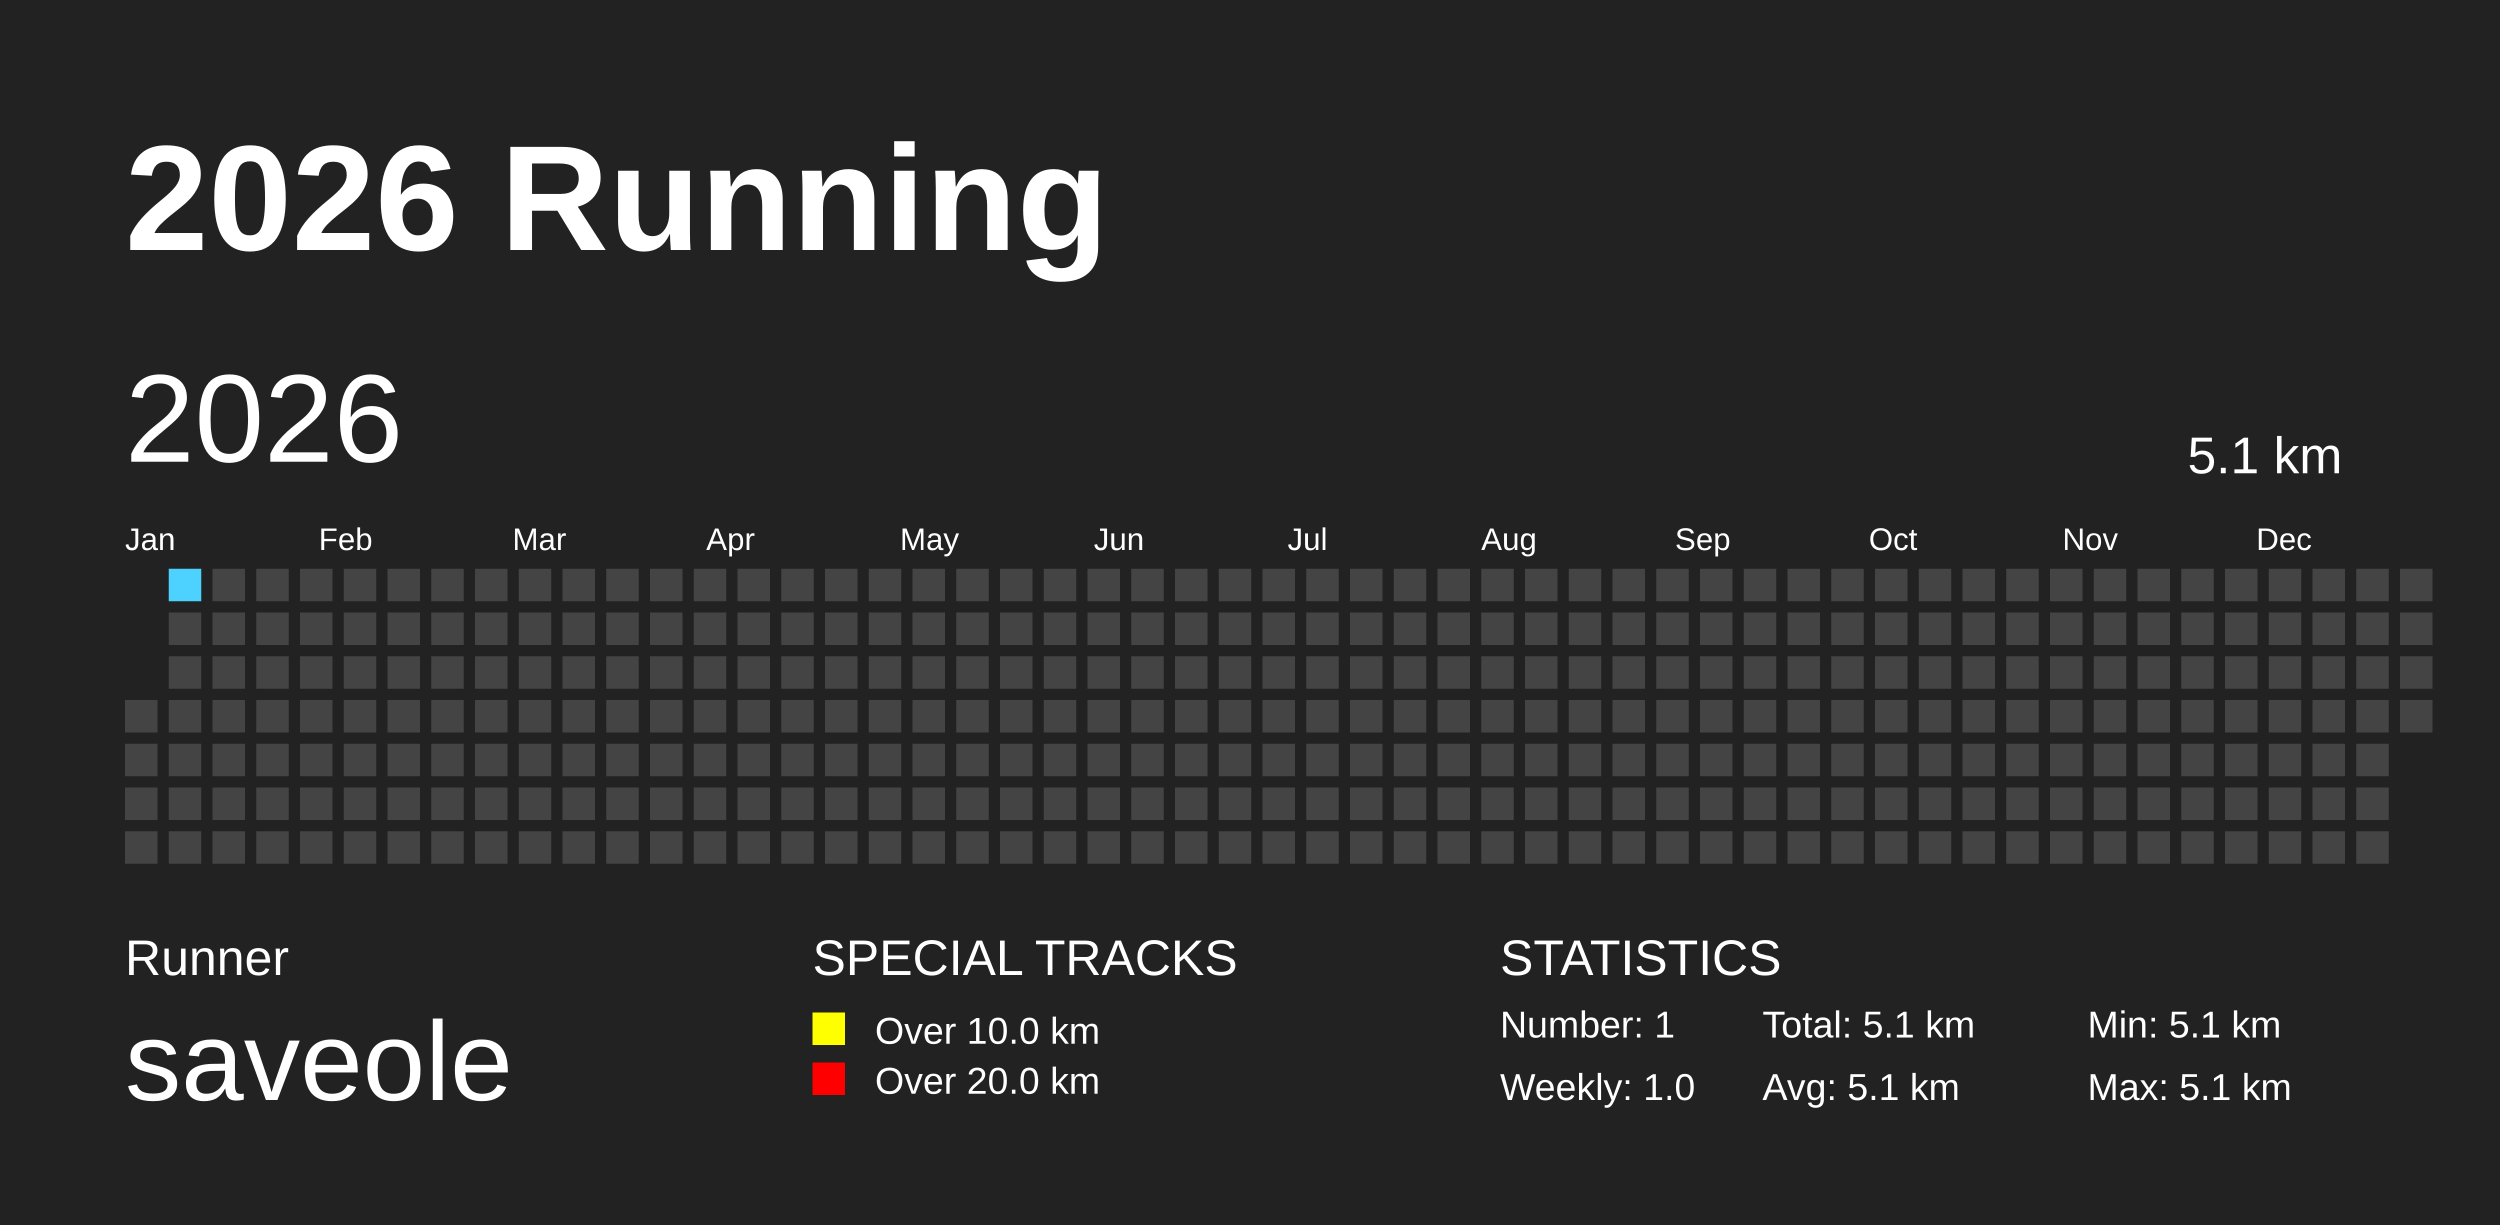
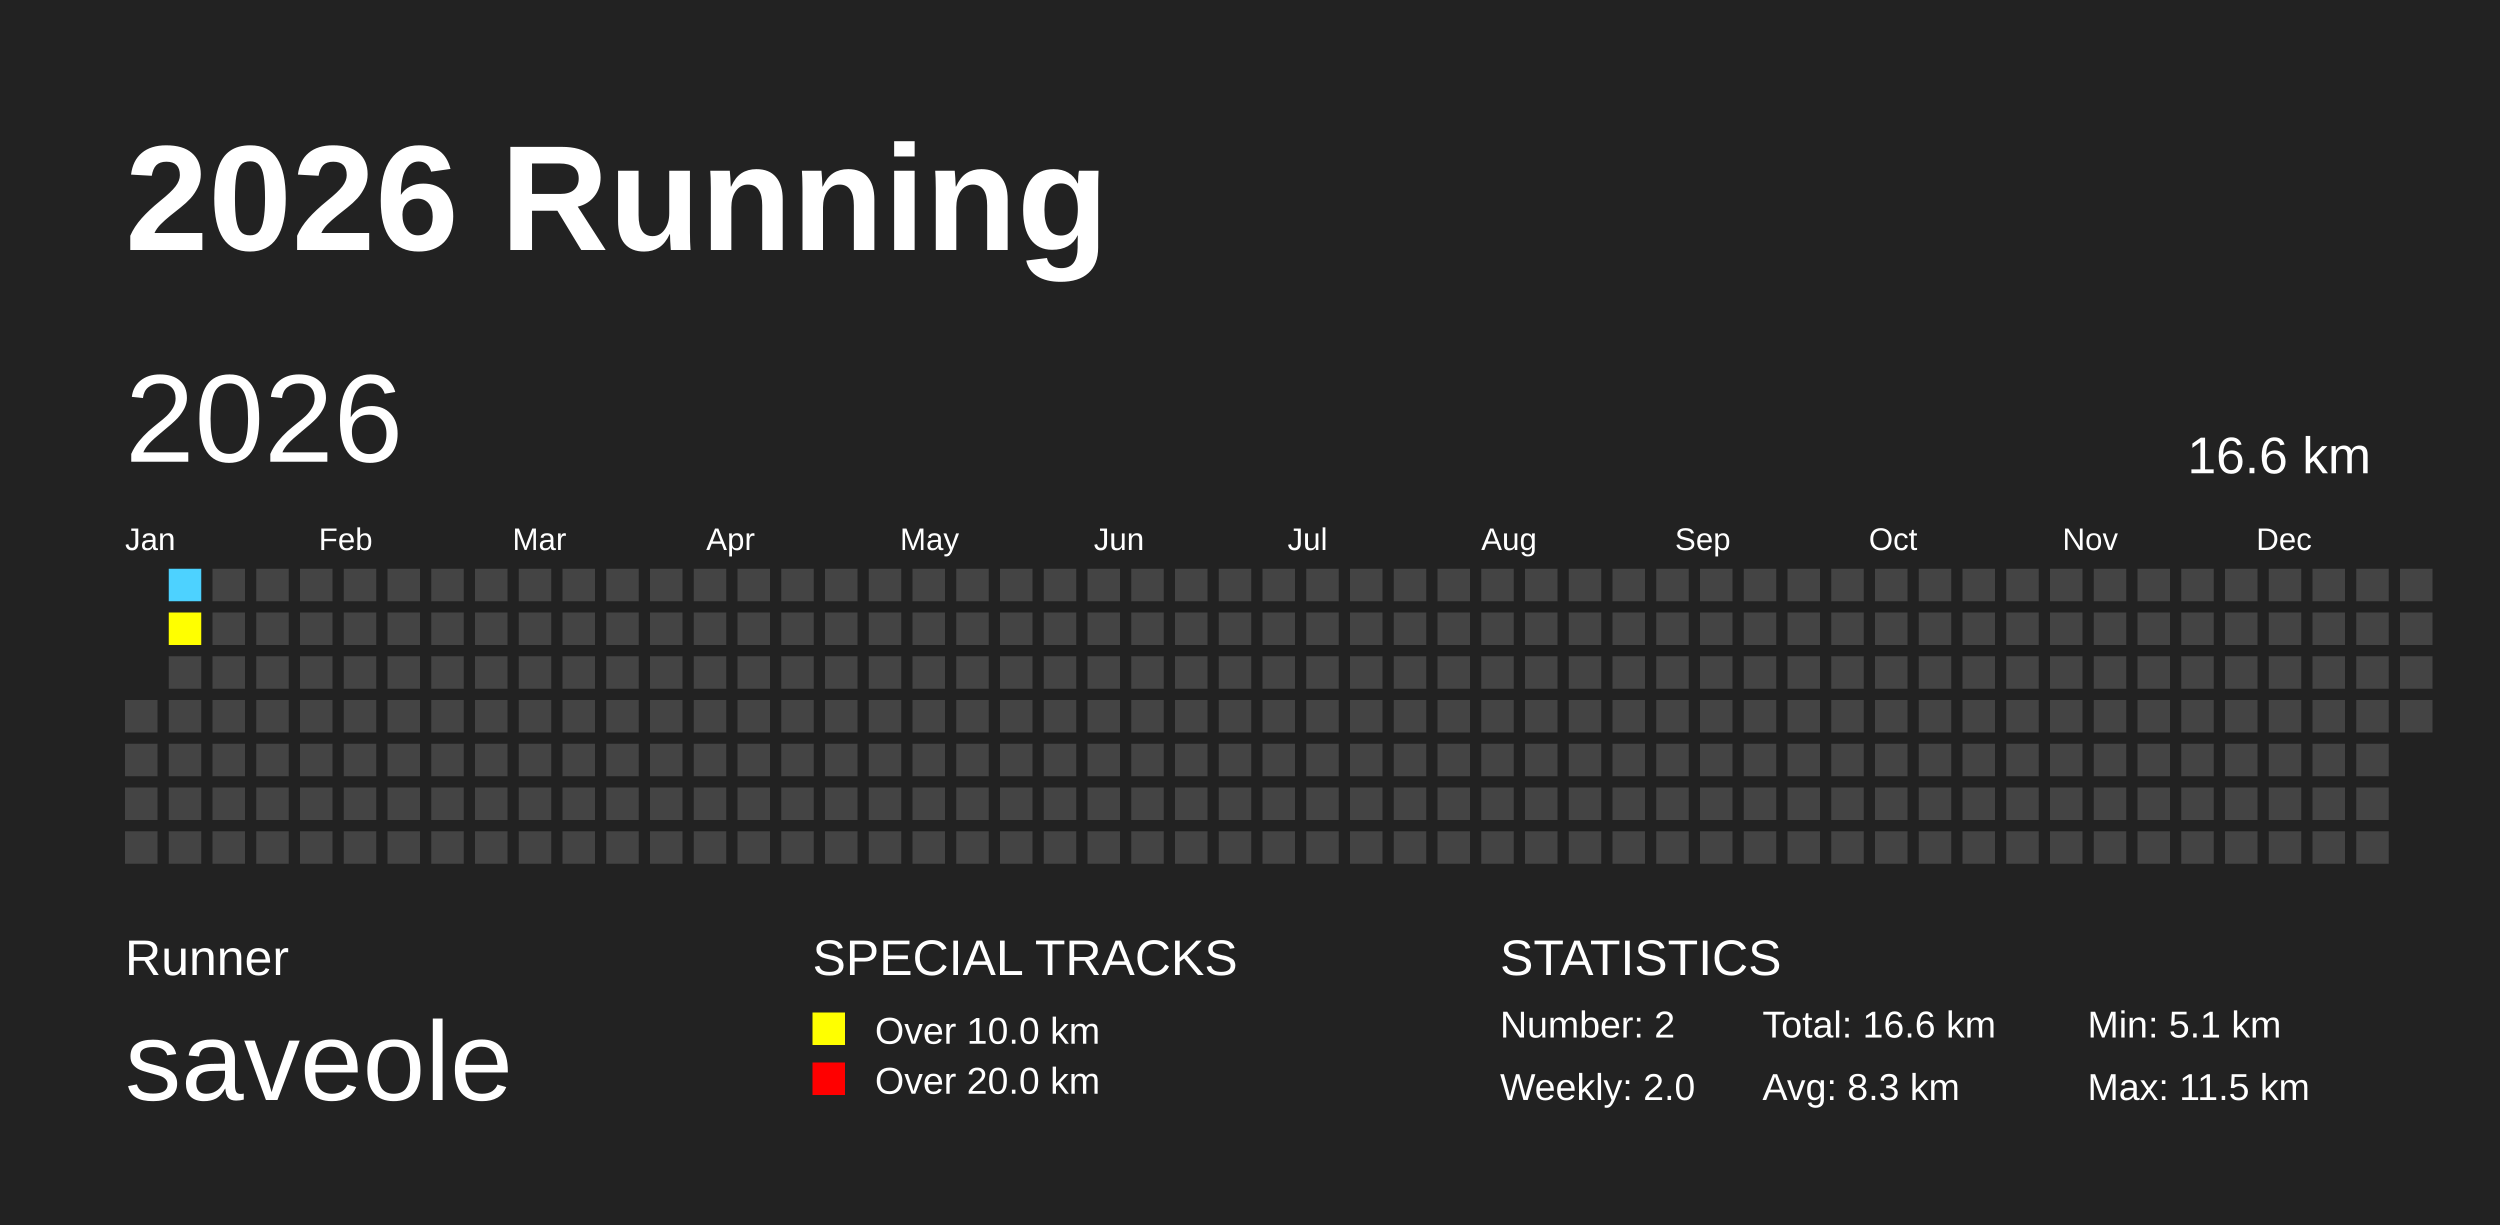
<svg xmlns="http://www.w3.org/2000/svg" baseProfile="full" height="98mm" version="1.1" viewBox="0,0,200,98" width="200mm">
  <defs />
  <rect fill="#222222" height="98" width="200" x="0" y="0" />
  <text fill="#FFFFFF" style="font-size:12px; font-family:Arial; font-weight:bold;" x="10" y="20">2026 Running</text>
  <text fill="#FFFFFF" style="font-size:4px; font-family:Arial" x="10" y="78">Runner</text>
  <text fill="#FFFFFF" style="font-size:9px; font-family:Arial" x="10" y="88">saveole</text>
  <text fill="#FFFFFF" style="font-size:4px; font-family:Arial" x="65" y="78">SPECIAL TRACKS</text>
  <rect fill="yellow" height="2.6" width="2.6" x="65" y="81" />
  <text fill="#FFFFFF" style="font-size:3px; font-family:Arial" x="70" y="83.5">Over 10.0 km</text>
  <rect fill="red" height="2.6" width="2.6" x="65" y="85" />
  <text fill="#FFFFFF" style="font-size:3px; font-family:Arial" x="70" y="87.5">Over 20.0 km</text>
  <text fill="#FFFFFF" style="font-size:4px; font-family:Arial" x="120" y="78">STATISTICS</text>
-   <text fill="#FFFFFF" style="font-size:3px; font-family:Arial" x="120" y="83">Number: 1</text>
-   <text fill="#FFFFFF" style="font-size:3px; font-family:Arial" x="120" y="88">Weekly: 1.0</text>
-   <text fill="#FFFFFF" style="font-size:3px; font-family:Arial" x="141" y="83">Total: 5.1 km</text>
-   <text fill="#FFFFFF" style="font-size:3px; font-family:Arial" x="141" y="88">Avg: 5.1 km</text>
+   <text fill="#FFFFFF" style="font-size:3px; font-family:Arial" x="120" y="83">Number: 2</text>
+   <text fill="#FFFFFF" style="font-size:3px; font-family:Arial" x="120" y="88">Weekly: 2.0</text>
+   <text fill="#FFFFFF" style="font-size:3px; font-family:Arial" x="141" y="83">Total: 16.6 km</text>
+   <text fill="#FFFFFF" style="font-size:3px; font-family:Arial" x="141" y="88">Avg: 8.3 km</text>
  <text fill="#FFFFFF" style="font-size:3px; font-family:Arial" x="167" y="83">Min: 5.1 km</text>
-   <text fill="#FFFFFF" style="font-size:3px; font-family:Arial" x="167" y="88">Max: 5.1 km</text>
+   <text fill="#FFFFFF" style="font-size:3px; font-family:Arial" x="167" y="88">Max: 11.5 km</text>
  <text dominant-baseline="hanging" fill="#FFFFFF" style="font-size:10.0px; font-family:Arial;" x="10" y="30">2026</text>
-   <text dominant-baseline="hanging" fill="#FFFFFF" style="font-size:4.125px; font-family:Arial;" x="175" y="35">5.1 km</text>
+   <text dominant-baseline="hanging" fill="#FFFFFF" style="font-size:4.125px; font-family:Arial;" x="175" y="35">16.6 km</text>
  <text fill="#FFFFFF" style="font-size:2.5px; font-family:Arial" x="10.0" y="44">Jan</text>
  <text fill="#FFFFFF" style="font-size:2.5px; font-family:Arial" x="25.5" y="44">Feb</text>
  <text fill="#FFFFFF" style="font-size:2.5px; font-family:Arial" x="41.0" y="44">Mar</text>
  <text fill="#FFFFFF" style="font-size:2.5px; font-family:Arial" x="56.5" y="44">Apr</text>
  <text fill="#FFFFFF" style="font-size:2.5px; font-family:Arial" x="72.0" y="44">May</text>
  <text fill="#FFFFFF" style="font-size:2.5px; font-family:Arial" x="87.5" y="44">Jun</text>
  <text fill="#FFFFFF" style="font-size:2.5px; font-family:Arial" x="103.0" y="44">Jul</text>
  <text fill="#FFFFFF" style="font-size:2.5px; font-family:Arial" x="118.5" y="44">Aug</text>
  <text fill="#FFFFFF" style="font-size:2.5px; font-family:Arial" x="134.0" y="44">Sep</text>
  <text fill="#FFFFFF" style="font-size:2.5px; font-family:Arial" x="149.5" y="44">Oct</text>
  <text fill="#FFFFFF" style="font-size:2.5px; font-family:Arial" x="165.0" y="44">Nov</text>
  <text fill="#FFFFFF" style="font-size:2.5px; font-family:Arial" x="180.5" y="44">Dec</text>
  <rect fill="#444444" height="2.6" width="2.6" x="10.0" y="56.0" />
  <rect fill="#444444" height="2.6" width="2.6" x="10.0" y="59.5" />
  <rect fill="#444444" height="2.6" width="2.6" x="10.0" y="63.0" />
  <rect fill="#444444" height="2.6" width="2.6" x="10.0" y="66.5" />
  <rect fill="#4DD2FF" height="2.6" width="2.6" x="13.5" y="45.5" />
-   <rect fill="#444444" height="2.6" width="2.6" x="13.5" y="49.0" />
+   <rect fill="yellow" height="2.6" width="2.6" x="13.5" y="49.0" />
  <rect fill="#444444" height="2.6" width="2.6" x="13.5" y="52.5" />
  <rect fill="#444444" height="2.6" width="2.6" x="13.5" y="56.0" />
  <rect fill="#444444" height="2.6" width="2.6" x="13.5" y="59.5" />
  <rect fill="#444444" height="2.6" width="2.6" x="13.5" y="63.0" />
  <rect fill="#444444" height="2.6" width="2.6" x="13.5" y="66.5" />
  <rect fill="#444444" height="2.6" width="2.6" x="17.0" y="45.5" />
  <rect fill="#444444" height="2.6" width="2.6" x="17.0" y="49.0" />
  <rect fill="#444444" height="2.6" width="2.6" x="17.0" y="52.5" />
  <rect fill="#444444" height="2.6" width="2.6" x="17.0" y="56.0" />
  <rect fill="#444444" height="2.6" width="2.6" x="17.0" y="59.5" />
  <rect fill="#444444" height="2.6" width="2.6" x="17.0" y="63.0" />
  <rect fill="#444444" height="2.6" width="2.6" x="17.0" y="66.5" />
  <rect fill="#444444" height="2.6" width="2.6" x="20.5" y="45.5" />
  <rect fill="#444444" height="2.6" width="2.6" x="20.5" y="49.0" />
  <rect fill="#444444" height="2.6" width="2.6" x="20.5" y="52.5" />
  <rect fill="#444444" height="2.6" width="2.6" x="20.5" y="56.0" />
  <rect fill="#444444" height="2.6" width="2.6" x="20.5" y="59.5" />
  <rect fill="#444444" height="2.6" width="2.6" x="20.5" y="63.0" />
  <rect fill="#444444" height="2.6" width="2.6" x="20.5" y="66.5" />
  <rect fill="#444444" height="2.6" width="2.6" x="24.0" y="45.5" />
  <rect fill="#444444" height="2.6" width="2.6" x="24.0" y="49.0" />
  <rect fill="#444444" height="2.6" width="2.6" x="24.0" y="52.5" />
  <rect fill="#444444" height="2.6" width="2.6" x="24.0" y="56.0" />
  <rect fill="#444444" height="2.6" width="2.6" x="24.0" y="59.5" />
  <rect fill="#444444" height="2.6" width="2.6" x="24.0" y="63.0" />
  <rect fill="#444444" height="2.6" width="2.6" x="24.0" y="66.5" />
  <rect fill="#444444" height="2.6" width="2.6" x="27.5" y="45.5" />
  <rect fill="#444444" height="2.6" width="2.6" x="27.5" y="49.0" />
  <rect fill="#444444" height="2.6" width="2.6" x="27.5" y="52.5" />
  <rect fill="#444444" height="2.6" width="2.6" x="27.5" y="56.0" />
  <rect fill="#444444" height="2.6" width="2.6" x="27.5" y="59.5" />
  <rect fill="#444444" height="2.6" width="2.6" x="27.5" y="63.0" />
  <rect fill="#444444" height="2.6" width="2.6" x="27.5" y="66.5" />
  <rect fill="#444444" height="2.6" width="2.6" x="31.0" y="45.5" />
  <rect fill="#444444" height="2.6" width="2.6" x="31.0" y="49.0" />
  <rect fill="#444444" height="2.6" width="2.6" x="31.0" y="52.5" />
  <rect fill="#444444" height="2.6" width="2.6" x="31.0" y="56.0" />
  <rect fill="#444444" height="2.6" width="2.6" x="31.0" y="59.5" />
  <rect fill="#444444" height="2.6" width="2.6" x="31.0" y="63.0" />
  <rect fill="#444444" height="2.6" width="2.6" x="31.0" y="66.5" />
  <rect fill="#444444" height="2.6" width="2.6" x="34.5" y="45.5" />
  <rect fill="#444444" height="2.6" width="2.6" x="34.5" y="49.0" />
  <rect fill="#444444" height="2.6" width="2.6" x="34.5" y="52.5" />
  <rect fill="#444444" height="2.6" width="2.6" x="34.5" y="56.0" />
  <rect fill="#444444" height="2.6" width="2.6" x="34.5" y="59.5" />
  <rect fill="#444444" height="2.6" width="2.6" x="34.5" y="63.0" />
  <rect fill="#444444" height="2.6" width="2.6" x="34.5" y="66.5" />
  <rect fill="#444444" height="2.6" width="2.6" x="38.0" y="45.5" />
  <rect fill="#444444" height="2.6" width="2.6" x="38.0" y="49.0" />
  <rect fill="#444444" height="2.6" width="2.6" x="38.0" y="52.5" />
  <rect fill="#444444" height="2.6" width="2.6" x="38.0" y="56.0" />
  <rect fill="#444444" height="2.6" width="2.6" x="38.0" y="59.5" />
  <rect fill="#444444" height="2.6" width="2.6" x="38.0" y="63.0" />
  <rect fill="#444444" height="2.6" width="2.6" x="38.0" y="66.5" />
  <rect fill="#444444" height="2.6" width="2.6" x="41.5" y="45.5" />
  <rect fill="#444444" height="2.6" width="2.6" x="41.5" y="49.0" />
  <rect fill="#444444" height="2.6" width="2.6" x="41.5" y="52.5" />
  <rect fill="#444444" height="2.6" width="2.6" x="41.5" y="56.0" />
  <rect fill="#444444" height="2.6" width="2.6" x="41.5" y="59.5" />
  <rect fill="#444444" height="2.6" width="2.6" x="41.5" y="63.0" />
  <rect fill="#444444" height="2.6" width="2.6" x="41.5" y="66.5" />
  <rect fill="#444444" height="2.6" width="2.6" x="45.0" y="45.5" />
  <rect fill="#444444" height="2.6" width="2.6" x="45.0" y="49.0" />
  <rect fill="#444444" height="2.6" width="2.6" x="45.0" y="52.5" />
  <rect fill="#444444" height="2.6" width="2.6" x="45.0" y="56.0" />
  <rect fill="#444444" height="2.6" width="2.6" x="45.0" y="59.5" />
  <rect fill="#444444" height="2.6" width="2.6" x="45.0" y="63.0" />
  <rect fill="#444444" height="2.6" width="2.6" x="45.0" y="66.5" />
  <rect fill="#444444" height="2.6" width="2.6" x="48.5" y="45.5" />
  <rect fill="#444444" height="2.6" width="2.6" x="48.5" y="49.0" />
  <rect fill="#444444" height="2.6" width="2.6" x="48.5" y="52.5" />
  <rect fill="#444444" height="2.6" width="2.6" x="48.5" y="56.0" />
  <rect fill="#444444" height="2.6" width="2.6" x="48.5" y="59.5" />
  <rect fill="#444444" height="2.6" width="2.6" x="48.5" y="63.0" />
  <rect fill="#444444" height="2.6" width="2.6" x="48.5" y="66.5" />
  <rect fill="#444444" height="2.6" width="2.6" x="52.0" y="45.5" />
  <rect fill="#444444" height="2.6" width="2.6" x="52.0" y="49.0" />
  <rect fill="#444444" height="2.6" width="2.6" x="52.0" y="52.5" />
  <rect fill="#444444" height="2.6" width="2.6" x="52.0" y="56.0" />
  <rect fill="#444444" height="2.6" width="2.6" x="52.0" y="59.5" />
  <rect fill="#444444" height="2.6" width="2.6" x="52.0" y="63.0" />
  <rect fill="#444444" height="2.6" width="2.6" x="52.0" y="66.5" />
  <rect fill="#444444" height="2.6" width="2.6" x="55.5" y="45.5" />
  <rect fill="#444444" height="2.6" width="2.6" x="55.5" y="49.0" />
  <rect fill="#444444" height="2.6" width="2.6" x="55.5" y="52.5" />
  <rect fill="#444444" height="2.6" width="2.6" x="55.5" y="56.0" />
  <rect fill="#444444" height="2.6" width="2.6" x="55.5" y="59.5" />
  <rect fill="#444444" height="2.6" width="2.6" x="55.5" y="63.0" />
  <rect fill="#444444" height="2.6" width="2.6" x="55.5" y="66.5" />
  <rect fill="#444444" height="2.6" width="2.6" x="59.0" y="45.5" />
  <rect fill="#444444" height="2.6" width="2.6" x="59.0" y="49.0" />
  <rect fill="#444444" height="2.6" width="2.6" x="59.0" y="52.5" />
  <rect fill="#444444" height="2.6" width="2.6" x="59.0" y="56.0" />
  <rect fill="#444444" height="2.6" width="2.6" x="59.0" y="59.5" />
  <rect fill="#444444" height="2.6" width="2.6" x="59.0" y="63.0" />
  <rect fill="#444444" height="2.6" width="2.6" x="59.0" y="66.5" />
  <rect fill="#444444" height="2.6" width="2.6" x="62.5" y="45.5" />
  <rect fill="#444444" height="2.6" width="2.6" x="62.5" y="49.0" />
  <rect fill="#444444" height="2.6" width="2.6" x="62.5" y="52.5" />
  <rect fill="#444444" height="2.6" width="2.6" x="62.5" y="56.0" />
  <rect fill="#444444" height="2.6" width="2.6" x="62.5" y="59.5" />
  <rect fill="#444444" height="2.6" width="2.6" x="62.5" y="63.0" />
  <rect fill="#444444" height="2.6" width="2.6" x="62.5" y="66.5" />
  <rect fill="#444444" height="2.6" width="2.6" x="66.0" y="45.5" />
  <rect fill="#444444" height="2.6" width="2.6" x="66.0" y="49.0" />
  <rect fill="#444444" height="2.6" width="2.6" x="66.0" y="52.5" />
  <rect fill="#444444" height="2.6" width="2.6" x="66.0" y="56.0" />
  <rect fill="#444444" height="2.6" width="2.6" x="66.0" y="59.5" />
  <rect fill="#444444" height="2.6" width="2.6" x="66.0" y="63.0" />
  <rect fill="#444444" height="2.6" width="2.6" x="66.0" y="66.5" />
  <rect fill="#444444" height="2.6" width="2.6" x="69.5" y="45.5" />
  <rect fill="#444444" height="2.6" width="2.6" x="69.5" y="49.0" />
  <rect fill="#444444" height="2.6" width="2.6" x="69.5" y="52.5" />
  <rect fill="#444444" height="2.6" width="2.6" x="69.5" y="56.0" />
  <rect fill="#444444" height="2.6" width="2.6" x="69.5" y="59.5" />
  <rect fill="#444444" height="2.6" width="2.6" x="69.5" y="63.0" />
  <rect fill="#444444" height="2.6" width="2.6" x="69.5" y="66.5" />
  <rect fill="#444444" height="2.6" width="2.6" x="73.0" y="45.5" />
  <rect fill="#444444" height="2.6" width="2.6" x="73.0" y="49.0" />
  <rect fill="#444444" height="2.6" width="2.6" x="73.0" y="52.5" />
  <rect fill="#444444" height="2.6" width="2.6" x="73.0" y="56.0" />
  <rect fill="#444444" height="2.6" width="2.6" x="73.0" y="59.5" />
  <rect fill="#444444" height="2.6" width="2.6" x="73.0" y="63.0" />
  <rect fill="#444444" height="2.6" width="2.6" x="73.0" y="66.5" />
  <rect fill="#444444" height="2.6" width="2.6" x="76.5" y="45.5" />
  <rect fill="#444444" height="2.6" width="2.6" x="76.5" y="49.0" />
  <rect fill="#444444" height="2.6" width="2.6" x="76.5" y="52.5" />
  <rect fill="#444444" height="2.6" width="2.6" x="76.5" y="56.0" />
  <rect fill="#444444" height="2.6" width="2.6" x="76.5" y="59.5" />
  <rect fill="#444444" height="2.6" width="2.6" x="76.5" y="63.0" />
  <rect fill="#444444" height="2.6" width="2.6" x="76.5" y="66.5" />
  <rect fill="#444444" height="2.6" width="2.6" x="80.0" y="45.5" />
  <rect fill="#444444" height="2.6" width="2.6" x="80.0" y="49.0" />
  <rect fill="#444444" height="2.6" width="2.6" x="80.0" y="52.5" />
  <rect fill="#444444" height="2.6" width="2.6" x="80.0" y="56.0" />
  <rect fill="#444444" height="2.6" width="2.6" x="80.0" y="59.5" />
  <rect fill="#444444" height="2.6" width="2.6" x="80.0" y="63.0" />
  <rect fill="#444444" height="2.6" width="2.6" x="80.0" y="66.5" />
  <rect fill="#444444" height="2.6" width="2.6" x="83.5" y="45.5" />
  <rect fill="#444444" height="2.6" width="2.6" x="83.5" y="49.0" />
  <rect fill="#444444" height="2.6" width="2.6" x="83.5" y="52.5" />
  <rect fill="#444444" height="2.6" width="2.6" x="83.5" y="56.0" />
  <rect fill="#444444" height="2.6" width="2.6" x="83.5" y="59.5" />
  <rect fill="#444444" height="2.6" width="2.6" x="83.5" y="63.0" />
  <rect fill="#444444" height="2.6" width="2.6" x="83.5" y="66.5" />
  <rect fill="#444444" height="2.6" width="2.6" x="87.0" y="45.5" />
  <rect fill="#444444" height="2.6" width="2.6" x="87.0" y="49.0" />
  <rect fill="#444444" height="2.6" width="2.6" x="87.0" y="52.5" />
  <rect fill="#444444" height="2.6" width="2.6" x="87.0" y="56.0" />
  <rect fill="#444444" height="2.6" width="2.6" x="87.0" y="59.5" />
  <rect fill="#444444" height="2.6" width="2.6" x="87.0" y="63.0" />
  <rect fill="#444444" height="2.6" width="2.6" x="87.0" y="66.5" />
  <rect fill="#444444" height="2.6" width="2.6" x="90.5" y="45.5" />
  <rect fill="#444444" height="2.6" width="2.6" x="90.5" y="49.0" />
  <rect fill="#444444" height="2.6" width="2.6" x="90.5" y="52.5" />
  <rect fill="#444444" height="2.6" width="2.6" x="90.5" y="56.0" />
  <rect fill="#444444" height="2.6" width="2.6" x="90.5" y="59.5" />
  <rect fill="#444444" height="2.6" width="2.6" x="90.5" y="63.0" />
  <rect fill="#444444" height="2.6" width="2.6" x="90.5" y="66.5" />
  <rect fill="#444444" height="2.6" width="2.6" x="94.0" y="45.5" />
  <rect fill="#444444" height="2.6" width="2.6" x="94.0" y="49.0" />
  <rect fill="#444444" height="2.6" width="2.6" x="94.0" y="52.5" />
  <rect fill="#444444" height="2.6" width="2.6" x="94.0" y="56.0" />
  <rect fill="#444444" height="2.6" width="2.6" x="94.0" y="59.5" />
  <rect fill="#444444" height="2.6" width="2.6" x="94.0" y="63.0" />
  <rect fill="#444444" height="2.6" width="2.6" x="94.0" y="66.5" />
  <rect fill="#444444" height="2.6" width="2.6" x="97.5" y="45.5" />
  <rect fill="#444444" height="2.6" width="2.6" x="97.5" y="49.0" />
  <rect fill="#444444" height="2.6" width="2.6" x="97.5" y="52.5" />
  <rect fill="#444444" height="2.6" width="2.6" x="97.5" y="56.0" />
  <rect fill="#444444" height="2.6" width="2.6" x="97.5" y="59.5" />
  <rect fill="#444444" height="2.6" width="2.6" x="97.5" y="63.0" />
  <rect fill="#444444" height="2.6" width="2.6" x="97.5" y="66.5" />
  <rect fill="#444444" height="2.6" width="2.6" x="101.0" y="45.5" />
  <rect fill="#444444" height="2.6" width="2.6" x="101.0" y="49.0" />
  <rect fill="#444444" height="2.6" width="2.6" x="101.0" y="52.5" />
  <rect fill="#444444" height="2.6" width="2.6" x="101.0" y="56.0" />
  <rect fill="#444444" height="2.6" width="2.6" x="101.0" y="59.5" />
  <rect fill="#444444" height="2.6" width="2.6" x="101.0" y="63.0" />
  <rect fill="#444444" height="2.6" width="2.6" x="101.0" y="66.5" />
  <rect fill="#444444" height="2.6" width="2.6" x="104.5" y="45.5" />
  <rect fill="#444444" height="2.6" width="2.6" x="104.5" y="49.0" />
  <rect fill="#444444" height="2.6" width="2.6" x="104.5" y="52.5" />
  <rect fill="#444444" height="2.6" width="2.6" x="104.5" y="56.0" />
  <rect fill="#444444" height="2.6" width="2.6" x="104.5" y="59.5" />
  <rect fill="#444444" height="2.6" width="2.6" x="104.5" y="63.0" />
  <rect fill="#444444" height="2.6" width="2.6" x="104.5" y="66.5" />
  <rect fill="#444444" height="2.6" width="2.6" x="108.0" y="45.5" />
  <rect fill="#444444" height="2.6" width="2.6" x="108.0" y="49.0" />
  <rect fill="#444444" height="2.6" width="2.6" x="108.0" y="52.5" />
  <rect fill="#444444" height="2.6" width="2.6" x="108.0" y="56.0" />
  <rect fill="#444444" height="2.6" width="2.6" x="108.0" y="59.5" />
  <rect fill="#444444" height="2.6" width="2.6" x="108.0" y="63.0" />
  <rect fill="#444444" height="2.6" width="2.6" x="108.0" y="66.5" />
  <rect fill="#444444" height="2.6" width="2.6" x="111.5" y="45.5" />
  <rect fill="#444444" height="2.6" width="2.6" x="111.5" y="49.0" />
  <rect fill="#444444" height="2.6" width="2.6" x="111.5" y="52.5" />
  <rect fill="#444444" height="2.6" width="2.6" x="111.5" y="56.0" />
  <rect fill="#444444" height="2.6" width="2.6" x="111.5" y="59.5" />
  <rect fill="#444444" height="2.6" width="2.6" x="111.5" y="63.0" />
  <rect fill="#444444" height="2.6" width="2.6" x="111.5" y="66.5" />
  <rect fill="#444444" height="2.6" width="2.6" x="115.0" y="45.5" />
  <rect fill="#444444" height="2.6" width="2.6" x="115.0" y="49.0" />
  <rect fill="#444444" height="2.6" width="2.6" x="115.0" y="52.5" />
  <rect fill="#444444" height="2.6" width="2.6" x="115.0" y="56.0" />
  <rect fill="#444444" height="2.6" width="2.6" x="115.0" y="59.5" />
  <rect fill="#444444" height="2.6" width="2.6" x="115.0" y="63.0" />
  <rect fill="#444444" height="2.6" width="2.6" x="115.0" y="66.5" />
  <rect fill="#444444" height="2.6" width="2.6" x="118.5" y="45.5" />
  <rect fill="#444444" height="2.6" width="2.6" x="118.5" y="49.0" />
  <rect fill="#444444" height="2.6" width="2.6" x="118.5" y="52.5" />
  <rect fill="#444444" height="2.6" width="2.6" x="118.5" y="56.0" />
  <rect fill="#444444" height="2.6" width="2.6" x="118.5" y="59.5" />
  <rect fill="#444444" height="2.6" width="2.6" x="118.5" y="63.0" />
  <rect fill="#444444" height="2.6" width="2.6" x="118.5" y="66.5" />
  <rect fill="#444444" height="2.6" width="2.6" x="122.0" y="45.5" />
  <rect fill="#444444" height="2.6" width="2.6" x="122.0" y="49.0" />
  <rect fill="#444444" height="2.6" width="2.6" x="122.0" y="52.5" />
  <rect fill="#444444" height="2.6" width="2.6" x="122.0" y="56.0" />
  <rect fill="#444444" height="2.6" width="2.6" x="122.0" y="59.5" />
  <rect fill="#444444" height="2.6" width="2.6" x="122.0" y="63.0" />
  <rect fill="#444444" height="2.6" width="2.6" x="122.0" y="66.5" />
  <rect fill="#444444" height="2.6" width="2.6" x="125.5" y="45.5" />
  <rect fill="#444444" height="2.6" width="2.6" x="125.5" y="49.0" />
  <rect fill="#444444" height="2.6" width="2.6" x="125.5" y="52.5" />
  <rect fill="#444444" height="2.6" width="2.6" x="125.5" y="56.0" />
  <rect fill="#444444" height="2.6" width="2.6" x="125.5" y="59.5" />
  <rect fill="#444444" height="2.6" width="2.6" x="125.5" y="63.0" />
  <rect fill="#444444" height="2.6" width="2.6" x="125.5" y="66.5" />
  <rect fill="#444444" height="2.6" width="2.6" x="129.0" y="45.5" />
  <rect fill="#444444" height="2.6" width="2.6" x="129.0" y="49.0" />
  <rect fill="#444444" height="2.6" width="2.6" x="129.0" y="52.5" />
  <rect fill="#444444" height="2.6" width="2.6" x="129.0" y="56.0" />
  <rect fill="#444444" height="2.6" width="2.6" x="129.0" y="59.5" />
  <rect fill="#444444" height="2.6" width="2.6" x="129.0" y="63.0" />
  <rect fill="#444444" height="2.6" width="2.6" x="129.0" y="66.5" />
  <rect fill="#444444" height="2.6" width="2.6" x="132.5" y="45.5" />
  <rect fill="#444444" height="2.6" width="2.6" x="132.5" y="49.0" />
  <rect fill="#444444" height="2.6" width="2.6" x="132.5" y="52.5" />
  <rect fill="#444444" height="2.6" width="2.6" x="132.5" y="56.0" />
  <rect fill="#444444" height="2.6" width="2.6" x="132.5" y="59.5" />
  <rect fill="#444444" height="2.6" width="2.6" x="132.5" y="63.0" />
  <rect fill="#444444" height="2.6" width="2.6" x="132.5" y="66.5" />
  <rect fill="#444444" height="2.6" width="2.6" x="136.0" y="45.5" />
  <rect fill="#444444" height="2.6" width="2.6" x="136.0" y="49.0" />
  <rect fill="#444444" height="2.6" width="2.6" x="136.0" y="52.5" />
  <rect fill="#444444" height="2.6" width="2.6" x="136.0" y="56.0" />
  <rect fill="#444444" height="2.6" width="2.6" x="136.0" y="59.5" />
  <rect fill="#444444" height="2.6" width="2.6" x="136.0" y="63.0" />
  <rect fill="#444444" height="2.6" width="2.6" x="136.0" y="66.5" />
  <rect fill="#444444" height="2.6" width="2.6" x="139.5" y="45.5" />
  <rect fill="#444444" height="2.6" width="2.6" x="139.5" y="49.0" />
  <rect fill="#444444" height="2.6" width="2.6" x="139.5" y="52.5" />
  <rect fill="#444444" height="2.6" width="2.6" x="139.5" y="56.0" />
  <rect fill="#444444" height="2.6" width="2.6" x="139.5" y="59.5" />
  <rect fill="#444444" height="2.6" width="2.6" x="139.5" y="63.0" />
  <rect fill="#444444" height="2.6" width="2.6" x="139.5" y="66.5" />
  <rect fill="#444444" height="2.6" width="2.6" x="143.0" y="45.5" />
  <rect fill="#444444" height="2.6" width="2.6" x="143.0" y="49.0" />
  <rect fill="#444444" height="2.6" width="2.6" x="143.0" y="52.5" />
  <rect fill="#444444" height="2.6" width="2.6" x="143.0" y="56.0" />
  <rect fill="#444444" height="2.6" width="2.6" x="143.0" y="59.5" />
  <rect fill="#444444" height="2.6" width="2.6" x="143.0" y="63.0" />
  <rect fill="#444444" height="2.6" width="2.6" x="143.0" y="66.5" />
  <rect fill="#444444" height="2.6" width="2.6" x="146.5" y="45.5" />
  <rect fill="#444444" height="2.6" width="2.6" x="146.5" y="49.0" />
  <rect fill="#444444" height="2.6" width="2.6" x="146.5" y="52.5" />
  <rect fill="#444444" height="2.6" width="2.6" x="146.5" y="56.0" />
  <rect fill="#444444" height="2.6" width="2.6" x="146.5" y="59.5" />
  <rect fill="#444444" height="2.6" width="2.6" x="146.5" y="63.0" />
  <rect fill="#444444" height="2.6" width="2.6" x="146.5" y="66.5" />
  <rect fill="#444444" height="2.6" width="2.6" x="150.0" y="45.5" />
  <rect fill="#444444" height="2.6" width="2.6" x="150.0" y="49.0" />
  <rect fill="#444444" height="2.6" width="2.6" x="150.0" y="52.5" />
  <rect fill="#444444" height="2.6" width="2.6" x="150.0" y="56.0" />
  <rect fill="#444444" height="2.6" width="2.6" x="150.0" y="59.5" />
  <rect fill="#444444" height="2.6" width="2.6" x="150.0" y="63.0" />
  <rect fill="#444444" height="2.6" width="2.6" x="150.0" y="66.5" />
  <rect fill="#444444" height="2.6" width="2.6" x="153.5" y="45.5" />
  <rect fill="#444444" height="2.6" width="2.6" x="153.5" y="49.0" />
  <rect fill="#444444" height="2.6" width="2.6" x="153.5" y="52.5" />
  <rect fill="#444444" height="2.6" width="2.6" x="153.5" y="56.0" />
  <rect fill="#444444" height="2.6" width="2.6" x="153.5" y="59.5" />
  <rect fill="#444444" height="2.6" width="2.6" x="153.5" y="63.0" />
  <rect fill="#444444" height="2.6" width="2.6" x="153.5" y="66.5" />
  <rect fill="#444444" height="2.6" width="2.6" x="157.0" y="45.5" />
  <rect fill="#444444" height="2.6" width="2.6" x="157.0" y="49.0" />
  <rect fill="#444444" height="2.6" width="2.6" x="157.0" y="52.5" />
  <rect fill="#444444" height="2.6" width="2.6" x="157.0" y="56.0" />
  <rect fill="#444444" height="2.6" width="2.6" x="157.0" y="59.5" />
  <rect fill="#444444" height="2.6" width="2.6" x="157.0" y="63.0" />
  <rect fill="#444444" height="2.6" width="2.6" x="157.0" y="66.5" />
  <rect fill="#444444" height="2.6" width="2.6" x="160.5" y="45.5" />
  <rect fill="#444444" height="2.6" width="2.6" x="160.5" y="49.0" />
  <rect fill="#444444" height="2.6" width="2.6" x="160.5" y="52.5" />
  <rect fill="#444444" height="2.6" width="2.6" x="160.5" y="56.0" />
  <rect fill="#444444" height="2.6" width="2.6" x="160.5" y="59.5" />
  <rect fill="#444444" height="2.6" width="2.6" x="160.5" y="63.0" />
  <rect fill="#444444" height="2.6" width="2.6" x="160.5" y="66.5" />
  <rect fill="#444444" height="2.6" width="2.6" x="164.0" y="45.5" />
  <rect fill="#444444" height="2.6" width="2.6" x="164.0" y="49.0" />
  <rect fill="#444444" height="2.6" width="2.6" x="164.0" y="52.5" />
  <rect fill="#444444" height="2.6" width="2.6" x="164.0" y="56.0" />
  <rect fill="#444444" height="2.6" width="2.6" x="164.0" y="59.5" />
  <rect fill="#444444" height="2.6" width="2.6" x="164.0" y="63.0" />
  <rect fill="#444444" height="2.6" width="2.6" x="164.0" y="66.5" />
  <rect fill="#444444" height="2.6" width="2.6" x="167.5" y="45.5" />
  <rect fill="#444444" height="2.6" width="2.6" x="167.5" y="49.0" />
  <rect fill="#444444" height="2.6" width="2.6" x="167.5" y="52.5" />
  <rect fill="#444444" height="2.6" width="2.6" x="167.5" y="56.0" />
  <rect fill="#444444" height="2.6" width="2.6" x="167.5" y="59.5" />
  <rect fill="#444444" height="2.6" width="2.6" x="167.5" y="63.0" />
  <rect fill="#444444" height="2.6" width="2.6" x="167.5" y="66.5" />
  <rect fill="#444444" height="2.6" width="2.6" x="171.0" y="45.5" />
  <rect fill="#444444" height="2.6" width="2.6" x="171.0" y="49.0" />
  <rect fill="#444444" height="2.6" width="2.6" x="171.0" y="52.5" />
  <rect fill="#444444" height="2.6" width="2.6" x="171.0" y="56.0" />
  <rect fill="#444444" height="2.6" width="2.6" x="171.0" y="59.5" />
  <rect fill="#444444" height="2.6" width="2.6" x="171.0" y="63.0" />
  <rect fill="#444444" height="2.6" width="2.6" x="171.0" y="66.5" />
  <rect fill="#444444" height="2.6" width="2.6" x="174.5" y="45.5" />
  <rect fill="#444444" height="2.6" width="2.6" x="174.5" y="49.0" />
  <rect fill="#444444" height="2.6" width="2.6" x="174.5" y="52.5" />
  <rect fill="#444444" height="2.6" width="2.6" x="174.5" y="56.0" />
  <rect fill="#444444" height="2.6" width="2.6" x="174.5" y="59.5" />
  <rect fill="#444444" height="2.6" width="2.6" x="174.5" y="63.0" />
  <rect fill="#444444" height="2.6" width="2.6" x="174.5" y="66.5" />
  <rect fill="#444444" height="2.6" width="2.6" x="178.0" y="45.5" />
  <rect fill="#444444" height="2.6" width="2.6" x="178.0" y="49.0" />
  <rect fill="#444444" height="2.6" width="2.6" x="178.0" y="52.5" />
  <rect fill="#444444" height="2.6" width="2.6" x="178.0" y="56.0" />
  <rect fill="#444444" height="2.6" width="2.6" x="178.0" y="59.5" />
  <rect fill="#444444" height="2.6" width="2.6" x="178.0" y="63.0" />
  <rect fill="#444444" height="2.6" width="2.6" x="178.0" y="66.5" />
  <rect fill="#444444" height="2.6" width="2.6" x="181.5" y="45.5" />
  <rect fill="#444444" height="2.6" width="2.6" x="181.5" y="49.0" />
  <rect fill="#444444" height="2.6" width="2.6" x="181.5" y="52.5" />
  <rect fill="#444444" height="2.6" width="2.6" x="181.5" y="56.0" />
  <rect fill="#444444" height="2.6" width="2.6" x="181.5" y="59.5" />
  <rect fill="#444444" height="2.6" width="2.6" x="181.5" y="63.0" />
  <rect fill="#444444" height="2.6" width="2.6" x="181.5" y="66.5" />
  <rect fill="#444444" height="2.6" width="2.6" x="185.0" y="45.5" />
  <rect fill="#444444" height="2.6" width="2.6" x="185.0" y="49.0" />
  <rect fill="#444444" height="2.6" width="2.6" x="185.0" y="52.5" />
  <rect fill="#444444" height="2.6" width="2.6" x="185.0" y="56.0" />
  <rect fill="#444444" height="2.6" width="2.6" x="185.0" y="59.5" />
  <rect fill="#444444" height="2.6" width="2.6" x="185.0" y="63.0" />
  <rect fill="#444444" height="2.6" width="2.6" x="185.0" y="66.5" />
  <rect fill="#444444" height="2.6" width="2.6" x="188.5" y="45.5" />
  <rect fill="#444444" height="2.6" width="2.6" x="188.5" y="49.0" />
  <rect fill="#444444" height="2.6" width="2.6" x="188.5" y="52.5" />
  <rect fill="#444444" height="2.6" width="2.6" x="188.5" y="56.0" />
  <rect fill="#444444" height="2.6" width="2.6" x="188.5" y="59.5" />
  <rect fill="#444444" height="2.6" width="2.6" x="188.5" y="63.0" />
  <rect fill="#444444" height="2.6" width="2.6" x="188.5" y="66.5" />
  <rect fill="#444444" height="2.6" width="2.6" x="192.0" y="45.5" />
  <rect fill="#444444" height="2.6" width="2.6" x="192.0" y="49.0" />
  <rect fill="#444444" height="2.6" width="2.6" x="192.0" y="52.5" />
  <rect fill="#444444" height="2.6" width="2.6" x="192.0" y="56.0" />
</svg>
